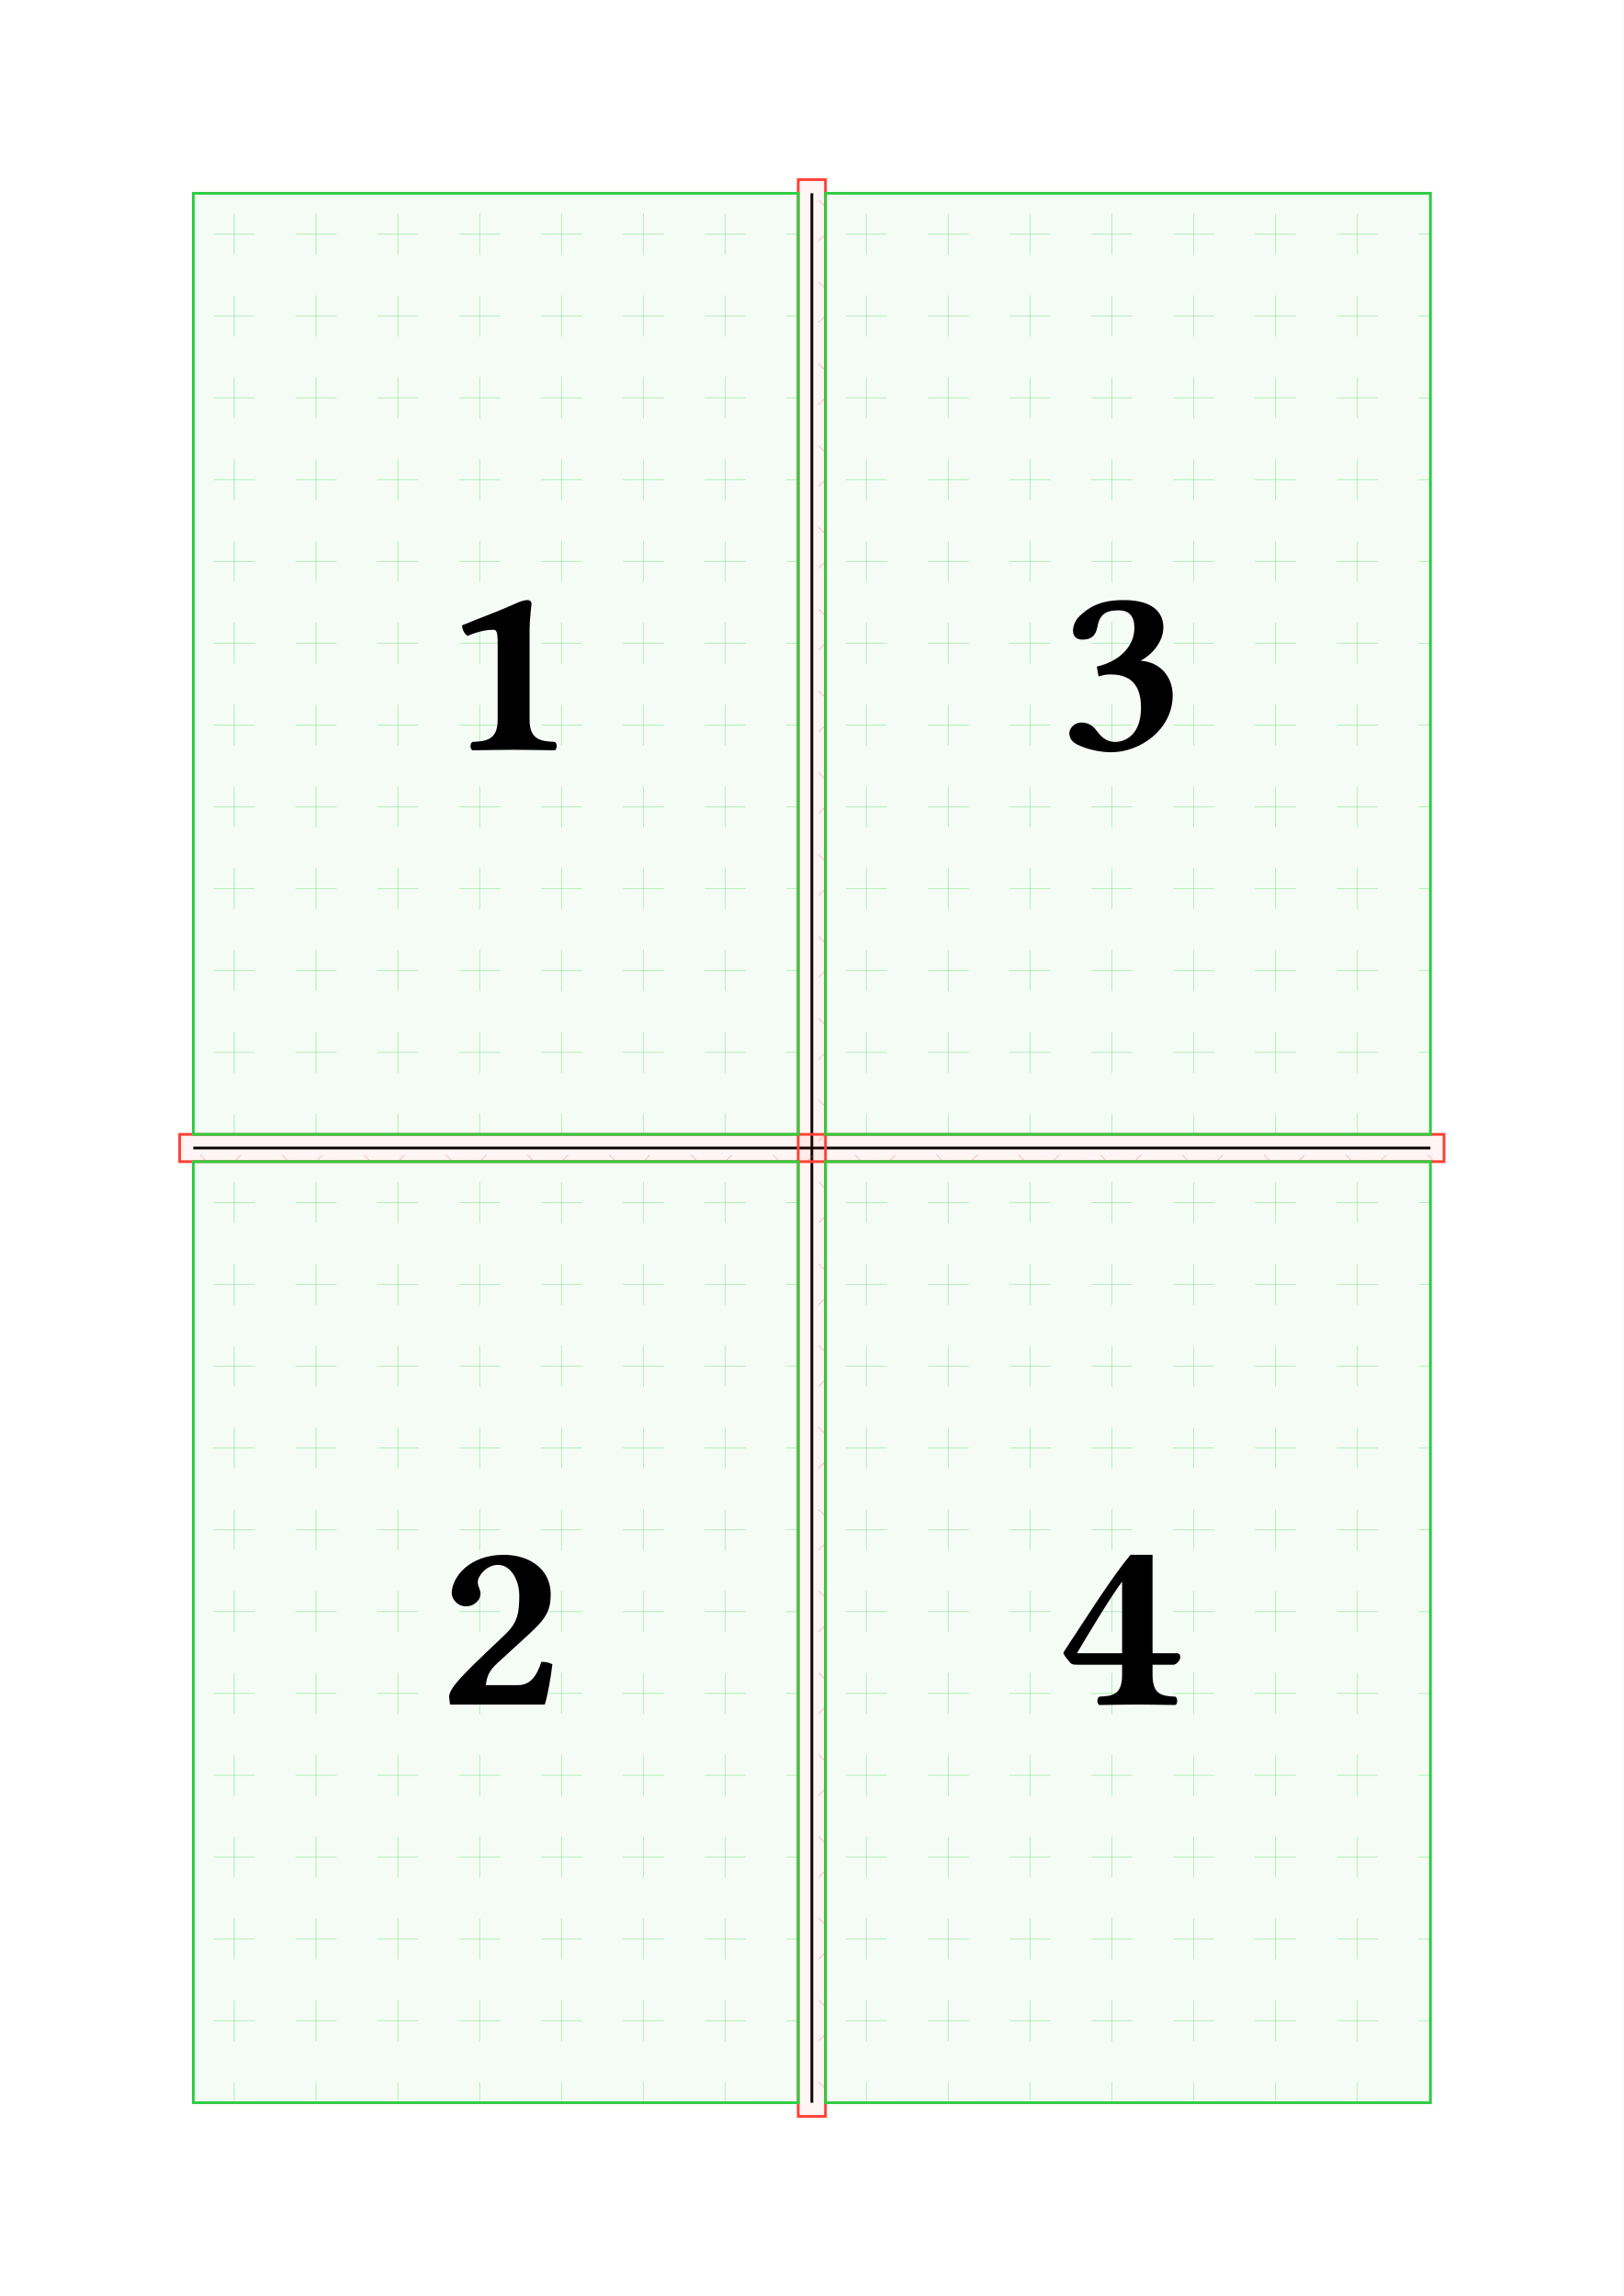
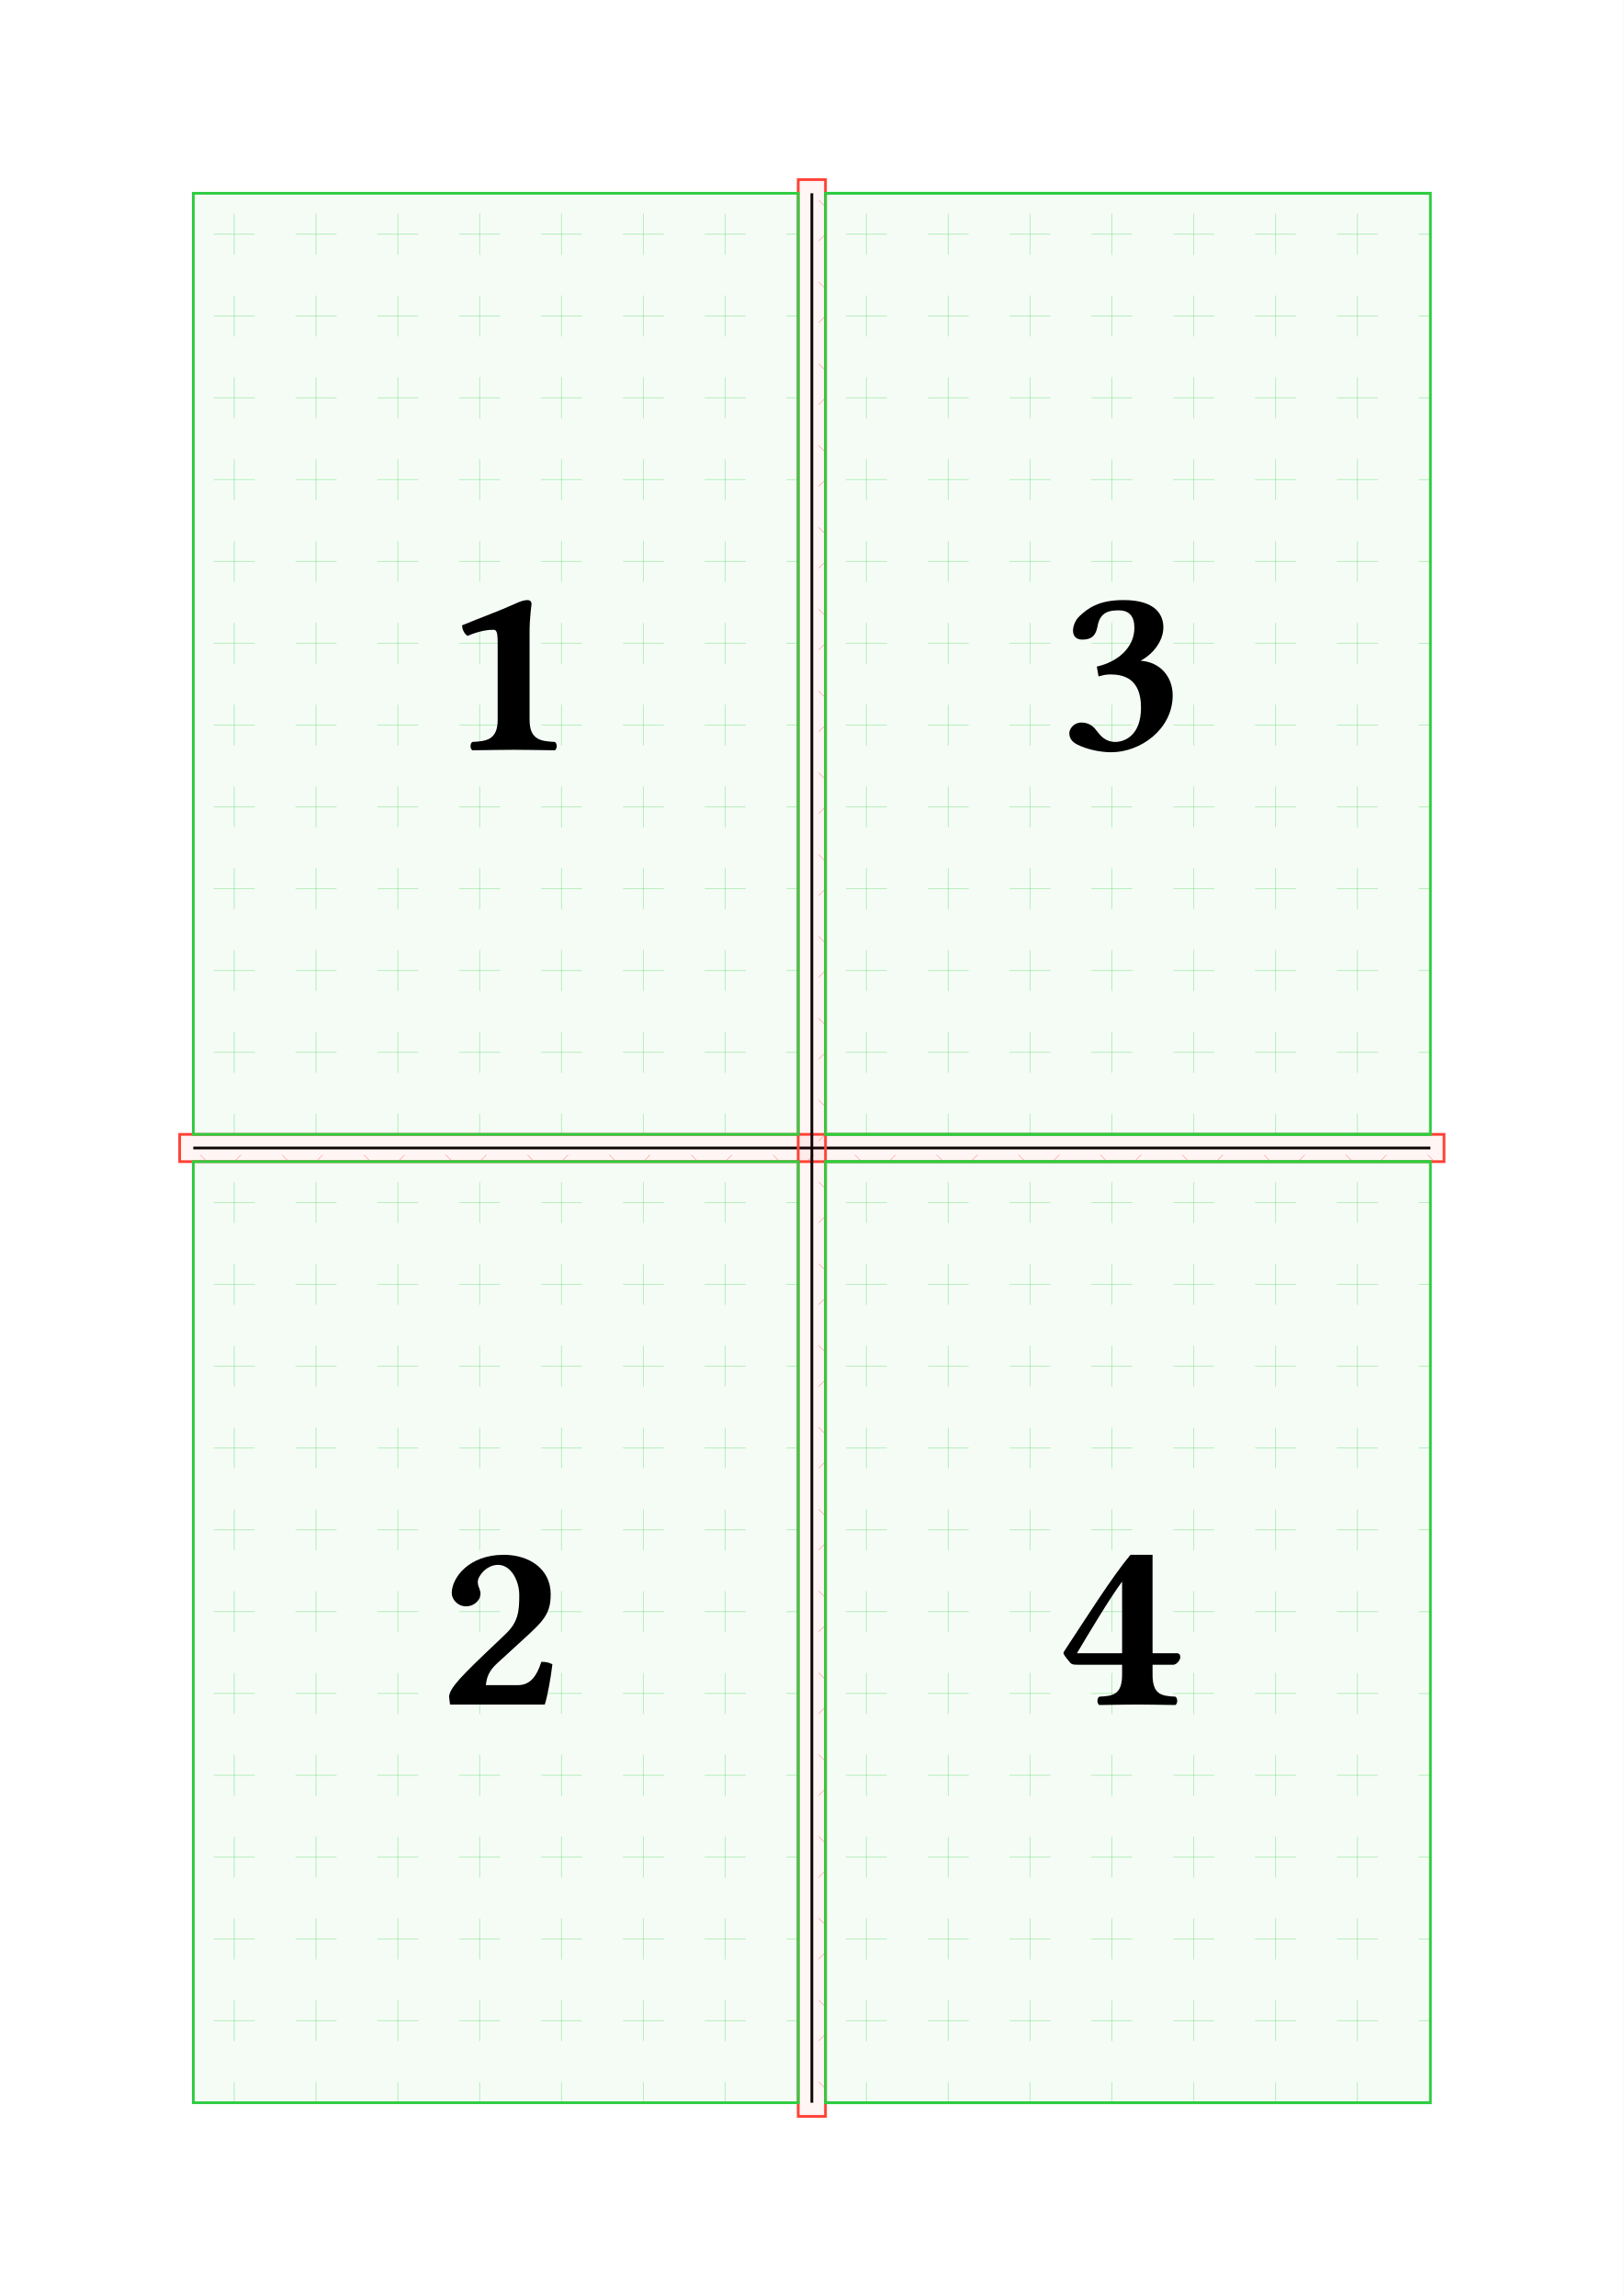
<svg xmlns="http://www.w3.org/2000/svg" xmlns:xlink="http://www.w3.org/1999/xlink" class="typst-doc" viewBox="0 0 595.276 841.89" width="595.276pt" height="841.89pt">
  <path class="typst-shape" fill="#ffffff" fill-rule="nonzero" d="M 0 0 L 0 841.89 L 595.276 841.89 L 595.276 0 Z " />
  <g>
    <g transform="translate(70.86614 70.86614)">
      <g class="typst-group">
        <g>
          <g transform="translate(0 350.0787)">
            <path class="typst-shape" fill="none" stroke="#000000" stroke-width="1" stroke-linecap="butt" stroke-linejoin="miter" stroke-miterlimit="4" d="M 0 0 L 453.543 0 " />
          </g>
-           <g transform="translate(226.7717 0)">
-             <path class="typst-shape" fill="none" stroke="#000000" stroke-width="1" stroke-linecap="butt" stroke-linejoin="miter" stroke-miterlimit="4" d="M 0 0 L 0 700.158 " />
-           </g>
          <g transform="translate(-5 345.0787)">
            <g class="typst-group">
              <g>
                <g transform="translate(-0 -0)">
-                   <path class="typst-shape" fill="url(#pE67007027897766361DC3482197E2D2D)" fill-rule="nonzero" stroke="#ff4136" stroke-width="1" stroke-linecap="butt" stroke-linejoin="miter" stroke-miterlimit="4" d="M 0 0 L 0 10 L 463.543 10 L 463.543 0 Z " />
+                   <path class="typst-shape" fill="url(#p2598D080F96FAB95DECF3B3FE5F51C21)" fill-rule="nonzero" stroke="#ff4136" stroke-width="1" stroke-linecap="butt" stroke-linejoin="miter" stroke-miterlimit="4" d="M 0 0 L 0 10 L 463.543 10 L 463.543 0 Z " />
                </g>
              </g>
            </g>
+           </g>
+           <g transform="translate(226.7717 0)">
+             <path class="typst-shape" fill="none" stroke="#000000" stroke-width="1" stroke-linecap="butt" stroke-linejoin="miter" stroke-miterlimit="4" d="M 0 0 L 0 700.158 " />
          </g>
          <g transform="translate(221.7717 -5)">
            <g class="typst-group">
              <g>
                <g transform="translate(-0 -0)">
-                   <path class="typst-shape" fill="url(#pE67007027897766361DC3482197E2D2D)" fill-rule="nonzero" stroke="#ff4136" stroke-width="1" stroke-linecap="butt" stroke-linejoin="miter" stroke-miterlimit="4" d="M 0 0 L 0 710.158 L 10 710.158 L 10 0 Z " />
+                   <path class="typst-shape" fill="url(#p2598D080F96FAB95DECF3B3FE5F51C21)" fill-rule="nonzero" stroke="#ff4136" stroke-width="1" stroke-linecap="butt" stroke-linejoin="miter" stroke-miterlimit="4" d="M 0 0 L 0 710.158 L 10 710.158 L 10 0 Z " />
                </g>
              </g>
            </g>
          </g>
          <g transform="translate(0 0)">
            <g class="typst-group">
              <g>
                <g transform="translate(-0 -0)">
-                   <path class="typst-shape" fill="url(#p25C2C36563E472937169CB3B839189E1)" fill-rule="nonzero" stroke="#2ecc40" stroke-width="1" stroke-linecap="butt" stroke-linejoin="miter" stroke-miterlimit="4" d="M 0 0 L 0 345.079 L 221.772 345.079 L 221.772 0 Z " />
+                   <path class="typst-shape" fill="url(#p2AAF02C81583F50091548710A520B63)" fill-rule="nonzero" stroke="#2ecc40" stroke-width="1" stroke-linecap="butt" stroke-linejoin="miter" stroke-miterlimit="4" d="M 0 0 L 0 345.079 L 221.772 345.079 L 221.772 0 Z " />
                </g>
              </g>
            </g>
          </g>
          <g transform="translate(0 355.0787)">
            <g class="typst-group">
              <g>
                <g transform="translate(-0 -0)">
-                   <path class="typst-shape" fill="url(#p25C2C36563E472937169CB3B839189E1)" fill-rule="nonzero" stroke="#2ecc40" stroke-width="1" stroke-linecap="butt" stroke-linejoin="miter" stroke-miterlimit="4" d="M 0 0 L 0 345.079 L 221.772 345.079 L 221.772 0 Z " />
+                   <path class="typst-shape" fill="url(#p2AAF02C81583F50091548710A520B63)" fill-rule="nonzero" stroke="#2ecc40" stroke-width="1" stroke-linecap="butt" stroke-linejoin="miter" stroke-miterlimit="4" d="M 0 0 L 0 345.079 L 221.772 345.079 L 221.772 0 Z " />
                </g>
              </g>
            </g>
          </g>
          <g transform="translate(231.7717 0)">
            <g class="typst-group">
              <g>
                <g transform="translate(-0 -0)">
-                   <path class="typst-shape" fill="url(#p25C2C36563E472937169CB3B839189E1)" fill-rule="nonzero" stroke="#2ecc40" stroke-width="1" stroke-linecap="butt" stroke-linejoin="miter" stroke-miterlimit="4" d="M 0 0 L 0 345.079 L 221.772 345.079 L 221.772 0 Z " />
+                   <path class="typst-shape" fill="url(#p2AAF02C81583F50091548710A520B63)" fill-rule="nonzero" stroke="#2ecc40" stroke-width="1" stroke-linecap="butt" stroke-linejoin="miter" stroke-miterlimit="4" d="M 0 0 L 0 0 L 221.772 0 L 221.772 0 Z " />
+                 </g>
+               </g>
+             </g>
+           </g>
+           <g transform="translate(231.7717 0)">
+             <g class="typst-group">
+               <g>
+                 <g transform="translate(-0 -0)">
+                   <path class="typst-shape" fill="url(#p2AAF02C81583F50091548710A520B63)" fill-rule="nonzero" stroke="#2ecc40" stroke-width="1" stroke-linecap="butt" stroke-linejoin="miter" stroke-miterlimit="4" d="M 0 0 L 0 345.079 L 221.772 345.079 L 221.772 0 Z " />
+                 </g>
+               </g>
+             </g>
+           </g>
+           <g transform="translate(231.7717 345.0787)">
+             <g class="typst-group">
+               <g>
+                 <g transform="translate(-0 -0)">
+                   <path class="typst-shape" fill="url(#p2AAF02C81583F50091548710A520B63)" fill-rule="nonzero" stroke="#2ecc40" stroke-width="1" stroke-linecap="butt" stroke-linejoin="miter" stroke-miterlimit="4" d="M 0 0 L 0 0 L 221.772 0 L 221.772 0 Z " />
                </g>
              </g>
            </g>
          </g>
          <g transform="translate(231.7717 355.0787)">
            <g class="typst-group">
              <g>
                <g transform="translate(-0 -0)">
-                   <path class="typst-shape" fill="url(#p25C2C36563E472937169CB3B839189E1)" fill-rule="nonzero" stroke="#2ecc40" stroke-width="1" stroke-linecap="butt" stroke-linejoin="miter" stroke-miterlimit="4" d="M 0 0 L 0 345.079 L 221.772 345.079 L 221.772 0 Z " />
+                   <path class="typst-shape" fill="url(#p2AAF02C81583F50091548710A520B63)" fill-rule="nonzero" stroke="#2ecc40" stroke-width="1" stroke-linecap="butt" stroke-linejoin="miter" stroke-miterlimit="4" d="M 0 0 L 0 0 L 221.772 0 L 221.772 0 Z " />
+                 </g>
+               </g>
+             </g>
+           </g>
+           <g transform="translate(231.7717 355.0787)">
+             <g class="typst-group">
+               <g>
+                 <g transform="translate(-0 -0)">
+                   <path class="typst-shape" fill="url(#p2AAF02C81583F50091548710A520B63)" fill-rule="nonzero" stroke="#2ecc40" stroke-width="1" stroke-linecap="butt" stroke-linejoin="miter" stroke-miterlimit="4" d="M 0 0 L 0 345.079 L 221.772 345.079 L 221.772 0 Z " />
+                 </g>
+               </g>
+             </g>
+           </g>
+           <g transform="translate(231.7717 700.1575)">
+             <g class="typst-group">
+               <g>
+                 <g transform="translate(-0 -0)">
+                   <path class="typst-shape" fill="url(#p2AAF02C81583F50091548710A520B63)" fill-rule="nonzero" stroke="#2ecc40" stroke-width="1" stroke-linecap="butt" stroke-linejoin="miter" stroke-miterlimit="4" d="M 0 0 L 0 0 L 221.772 0 L 221.772 0 Z " />
                </g>
              </g>
            </g>
          </g>
        </g>
      </g>
    </g>
    <g transform="translate(161.122 274.9305)">
      <g class="typst-text" transform="scale(1, -1)">
        <use xlink:href="#g337B94C1D921FEBDE2BC70509812921D" x="0" fill="#000000" fill-rule="nonzero" />
      </g>
    </g>
    <g transform="translate(387.8936 274.9305)">
      <g class="typst-text" transform="scale(1, -1)">
        <use xlink:href="#g1B9E97705AF97D9B638668F60B910E39" x="0" fill="#000000" fill-rule="nonzero" />
      </g>
    </g>
    <g transform="translate(161.122 625.0093)">
      <g class="typst-text" transform="scale(1, -1)">
        <use xlink:href="#g88A79064F1D047985CDBE4BB9A39E9CF" x="0" fill="#000000" fill-rule="nonzero" />
      </g>
    </g>
    <g transform="translate(387.8936 625.0093)">
      <g class="typst-text" transform="scale(1, -1)">
        <use xlink:href="#g804926F782E1E642F0D1765413158525" x="0" fill="#000000" fill-rule="nonzero" />
      </g>
    </g>
  </g>
  <defs id="glyph">
    <symbol id="g337B94C1D921FEBDE2BC70509812921D" overflow="visible">
      <path d="M 33.03 10.98 L 33.03 43.47 C 33.03 48.24 33.75 53.37 33.75 53.37 C 33.75 54.54 33.03 54.9 32.22 54.9 C 31.32 54.9 29.79 54.54 27.72 53.55 C 22.23 51.03 16.11 48.87 8.28 45.63 C 8.37 44.1 9 42.66 10.26 41.76 C 15.12 43.83 18.36 44.01 19.62 44.01 C 20.79 44.01 21.33 43.65 21.33 39.15 L 21.33 10.98 C 21.33 3.51 17.01 3.15 12.06 2.88 C 11.16 2.34 11.16 0.36 12.06 -0.18 C 19.44 -0.09 23.67 0 27.27 0 C 30.87 0 34.92 -0.09 42.3 -0.18 C 43.2 0.36 43.2 2.34 42.3 2.88 C 37.35 3.15 33.03 3.51 33.03 10.98 Z " />
    </symbol>
    <symbol id="g1B9E97705AF97D9B638668F60B910E39" overflow="visible">
      <path d="M 22.32 51.12 C 26.1 51.12 27.99 48.96 27.99 44.73 C 27.99 37.89 22.5 32.4 14.22 30.51 L 14.85 26.91 C 16.74 27.45 17.82 27.63 19.17 27.63 C 23.85 27.63 30.42 26.28 30.42 15.48 C 30.42 5.13 24.3 2.88 20.97 2.88 C 17.46 2.88 15.57 5.13 14.4 6.66 C 13.41 8.01 11.88 9.99 8.55 9.99 C 5.76 9.99 4.14 7.65 4.14 6.12 C 4.14 4.23 5.13 2.88 7.11 1.89 C 10.35 0.27 15.12 -0.9 19.53 -0.9 C 30.15 -0.9 42.03 7.47 42.03 19.98 C 42.03 26.46 37.8 32.13 30.24 32.67 C 34.2 34.65 38.61 39.42 38.61 44.91 C 38.61 48.87 36.45 54.9 24.03 54.9 C 14.67 54.9 10.89 51.75 8.01 49.14 C 6.03 47.34 5.49 44.91 5.49 43.74 C 5.49 42.48 5.94 40.41 8.91 40.41 C 12.87 40.41 13.95 42.48 14.49 45.36 C 15.48 50.85 19.26 51.12 22.32 51.12 Z " />
    </symbol>
    <symbol id="g88A79064F1D047985CDBE4BB9A39E9CF" overflow="visible">
      <path d="M 4.5 40.86 C 4.5 38.61 6.57 36 9.81 36 C 12.42 36 15.03 37.98 15.03 40.77 C 15.03 41.22 14.85 41.85 14.58 42.66 C 14.31 43.29 14.04 44.01 14.04 45 C 14.04 47.07 17.19 51.21 21.51 51.21 C 26.1 51.21 29.25 45.54 29.25 40.14 C 29.25 34.11 28.89 30.24 24.12 25.74 L 16.47 18.45 C 5.31 7.83 3.78 5.31 3.51 2.88 L 3.87 0 L 38.61 0 C 39.69 3.42 40.77 9.63 41.4 14.76 C 40.23 15.3 39.42 15.66 37.35 15.66 C 35.37 9.54 32.76 7.11 28.71 7.11 L 17.01 7.11 C 17.28 9.99 18.18 12.42 21.15 15.12 L 26.46 19.98 C 37.17 29.88 40.77 32.04 40.77 40.41 C 40.77 49.77 32.85 54.9 23.58 54.9 C 10.71 54.9 4.5 46.44 4.5 40.86 Z " />
    </symbol>
    <symbol id="g804926F782E1E642F0D1765413158525" overflow="visible">
      <path d="M 43.47 18.81 L 34.65 18.81 L 34.65 54.9 L 26.55 54.9 C 19.71 46.71 9.99 31.23 2.61 20.07 C 2.43 19.71 1.98 19.17 1.98 18.9 C 1.98 18.18 3.96 15.93 4.59 15.21 C 5.04 14.76 5.4 14.58 7.56 14.58 L 23.49 14.58 L 23.49 10.98 C 23.49 3.51 20.07 3.15 15.12 2.88 C 14.22 2.34 14.22 0.36 15.12 -0.18 C 22.5 -0.09 25.56 0 29.16 0 C 32.76 0 35.64 -0.09 43.02 -0.18 C 43.92 0.36 43.92 2.34 43.02 2.88 C 38.07 3.15 34.65 3.51 34.65 10.98 L 34.65 14.58 L 42.21 14.58 C 43.47 14.58 44.82 16.29 44.82 17.37 C 44.82 18.27 44.46 18.81 43.47 18.81 Z M 23.49 45.09 L 23.49 18.81 L 6.93 18.81 C 11.43 26.37 18.72 38.61 23.49 45.09 Z " />
    </symbol>
  </defs>
  <defs id="tilings">
-     <pattern id="t6929F7DEE4A47A6F7819AC04AF9E8085" width="30" height="30" patternUnits="userSpaceOnUse" viewBox="0 0 30.000 30.000">
+     <pattern id="tC784CF34DBBDE076115A4FC2653EC546" width="30" height="30" patternUnits="userSpaceOnUse" viewBox="0 0 30.000 30.000">
      <g>
        <g transform="translate(0 0)">
          <g class="typst-group">
            <g>
              <g transform="translate(-0 -0)">
                <path class="typst-shape" fill="#ff41360d" fill-rule="nonzero" d="M 0 0 L 0 30 L 30 30 L 30 0 Z " />
              </g>
            </g>
          </g>
        </g>
        <g transform="translate(7.5 7.5)">
          <path class="typst-shape" fill="none" stroke="#ff4136" stroke-width="0.1" stroke-linecap="butt" stroke-linejoin="miter" stroke-miterlimit="4" d="M 0 0 L 15 15 " />
        </g>
        <g transform="translate(7.5 22.5)">
          <path class="typst-shape" fill="none" stroke="#ff4136" stroke-width="0.1" stroke-linecap="butt" stroke-linejoin="miter" stroke-miterlimit="4" d="M 0 0 L 15 -15 " />
        </g>
      </g>
    </pattern>
-     <pattern id="tF9C25EB01595C61CB67BBA8121E12E9D" width="30" height="30" patternUnits="userSpaceOnUse" viewBox="0 0 30.000 30.000">
+     <pattern id="t5DEC6D6F611EF939B9CDEC7551DF2CE1" width="30" height="30" patternUnits="userSpaceOnUse" viewBox="0 0 30.000 30.000">
      <g>
        <g transform="translate(0 0)">
          <g class="typst-group">
            <g>
              <g transform="translate(-0 -0)">
                <path class="typst-shape" fill="#2ecc400d" fill-rule="nonzero" d="M 0 0 L 0 30 L 30 30 L 30 0 Z " />
              </g>
            </g>
          </g>
        </g>
        <g transform="translate(7.5 15)">
          <path class="typst-shape" fill="none" stroke="#2ecc40" stroke-width="0.1" stroke-linecap="butt" stroke-linejoin="miter" stroke-miterlimit="4" d="M 0 0 L 15 0 " />
        </g>
        <g transform="translate(15 7.5)">
          <path class="typst-shape" fill="none" stroke="#2ecc40" stroke-width="0.1" stroke-linecap="butt" stroke-linejoin="miter" stroke-miterlimit="4" d="M 0 0 L 0 15 " />
        </g>
      </g>
    </pattern>
  </defs>
  <defs id="tilings-refs">
-     <pattern patternTransform="matrix(1 0 0 1 0 0)" id="pE67007027897766361DC3482197E2D2D" href="#t6929F7DEE4A47A6F7819AC04AF9E8085" xlink:href="#t6929F7DEE4A47A6F7819AC04AF9E8085" />
-     <pattern patternTransform="matrix(1 0 0 1 0 0)" id="p25C2C36563E472937169CB3B839189E1" href="#tF9C25EB01595C61CB67BBA8121E12E9D" xlink:href="#tF9C25EB01595C61CB67BBA8121E12E9D" />
+     <pattern patternTransform="matrix(1 0 0 1 0 0)" id="p2598D080F96FAB95DECF3B3FE5F51C21" href="#tC784CF34DBBDE076115A4FC2653EC546" xlink:href="#tC784CF34DBBDE076115A4FC2653EC546" />
+     <pattern patternTransform="matrix(1 0 0 1 0 0)" id="p2AAF02C81583F50091548710A520B63" href="#t5DEC6D6F611EF939B9CDEC7551DF2CE1" xlink:href="#t5DEC6D6F611EF939B9CDEC7551DF2CE1" />
  </defs>
</svg>
